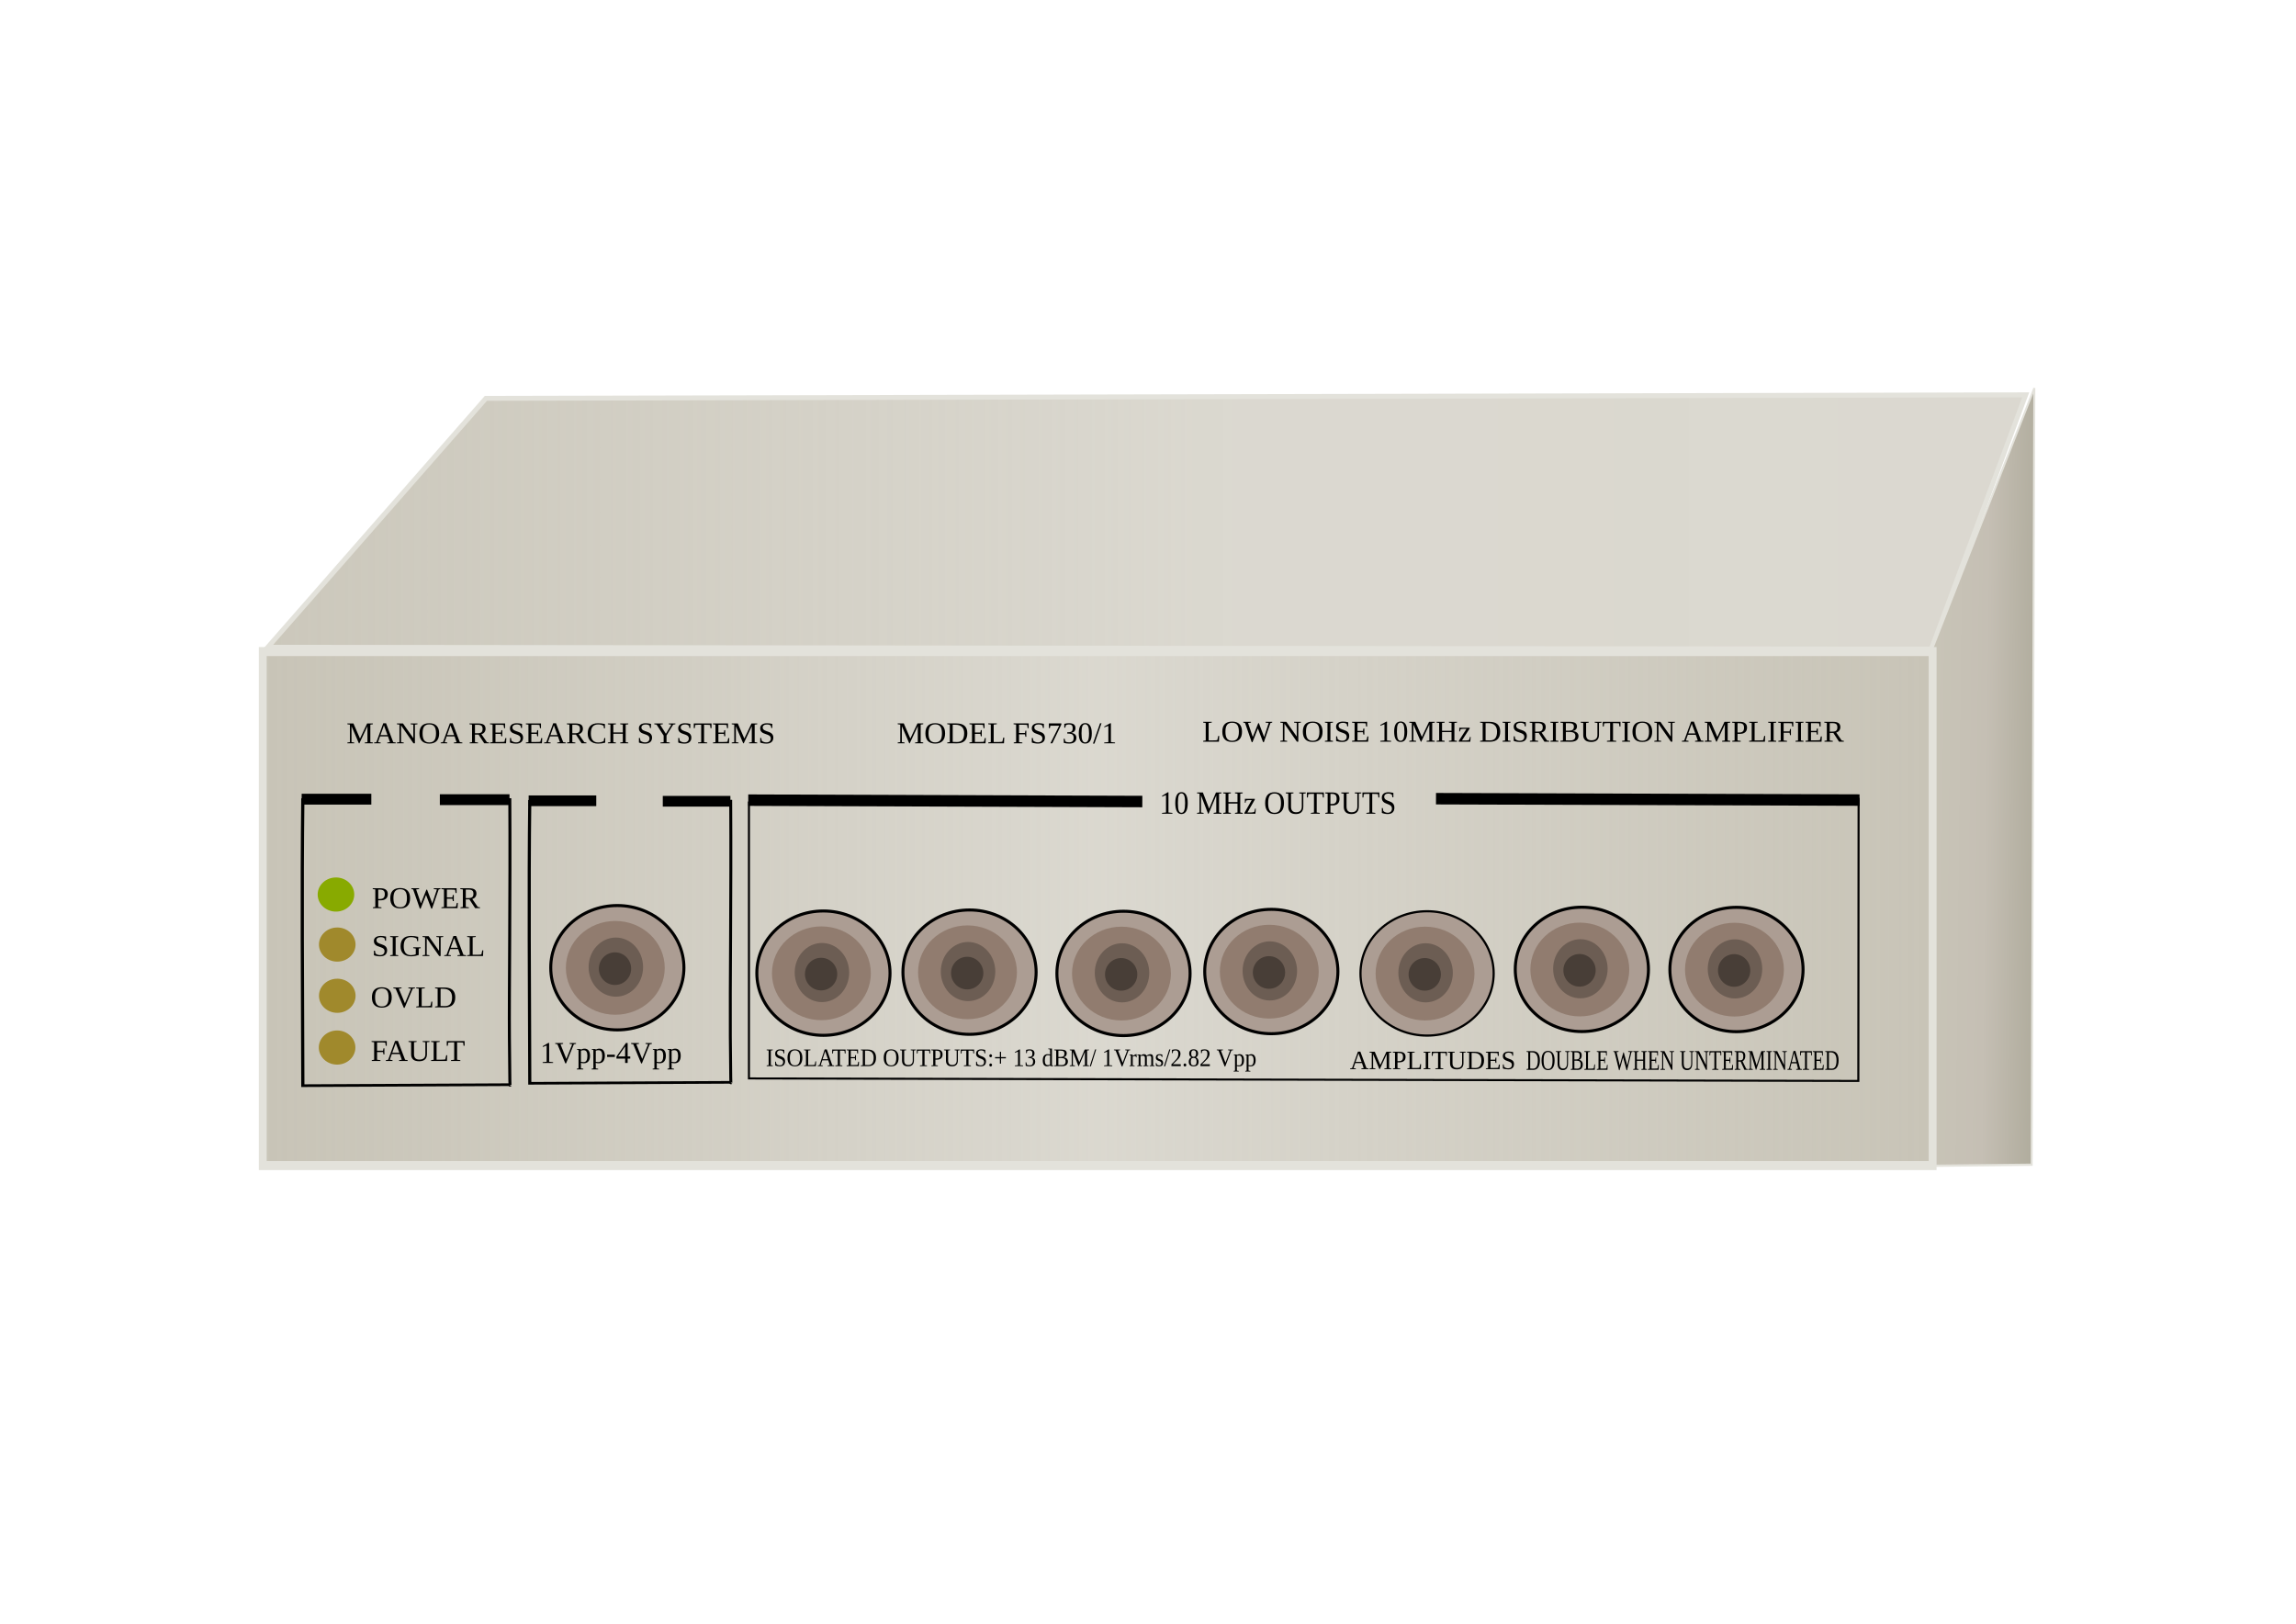
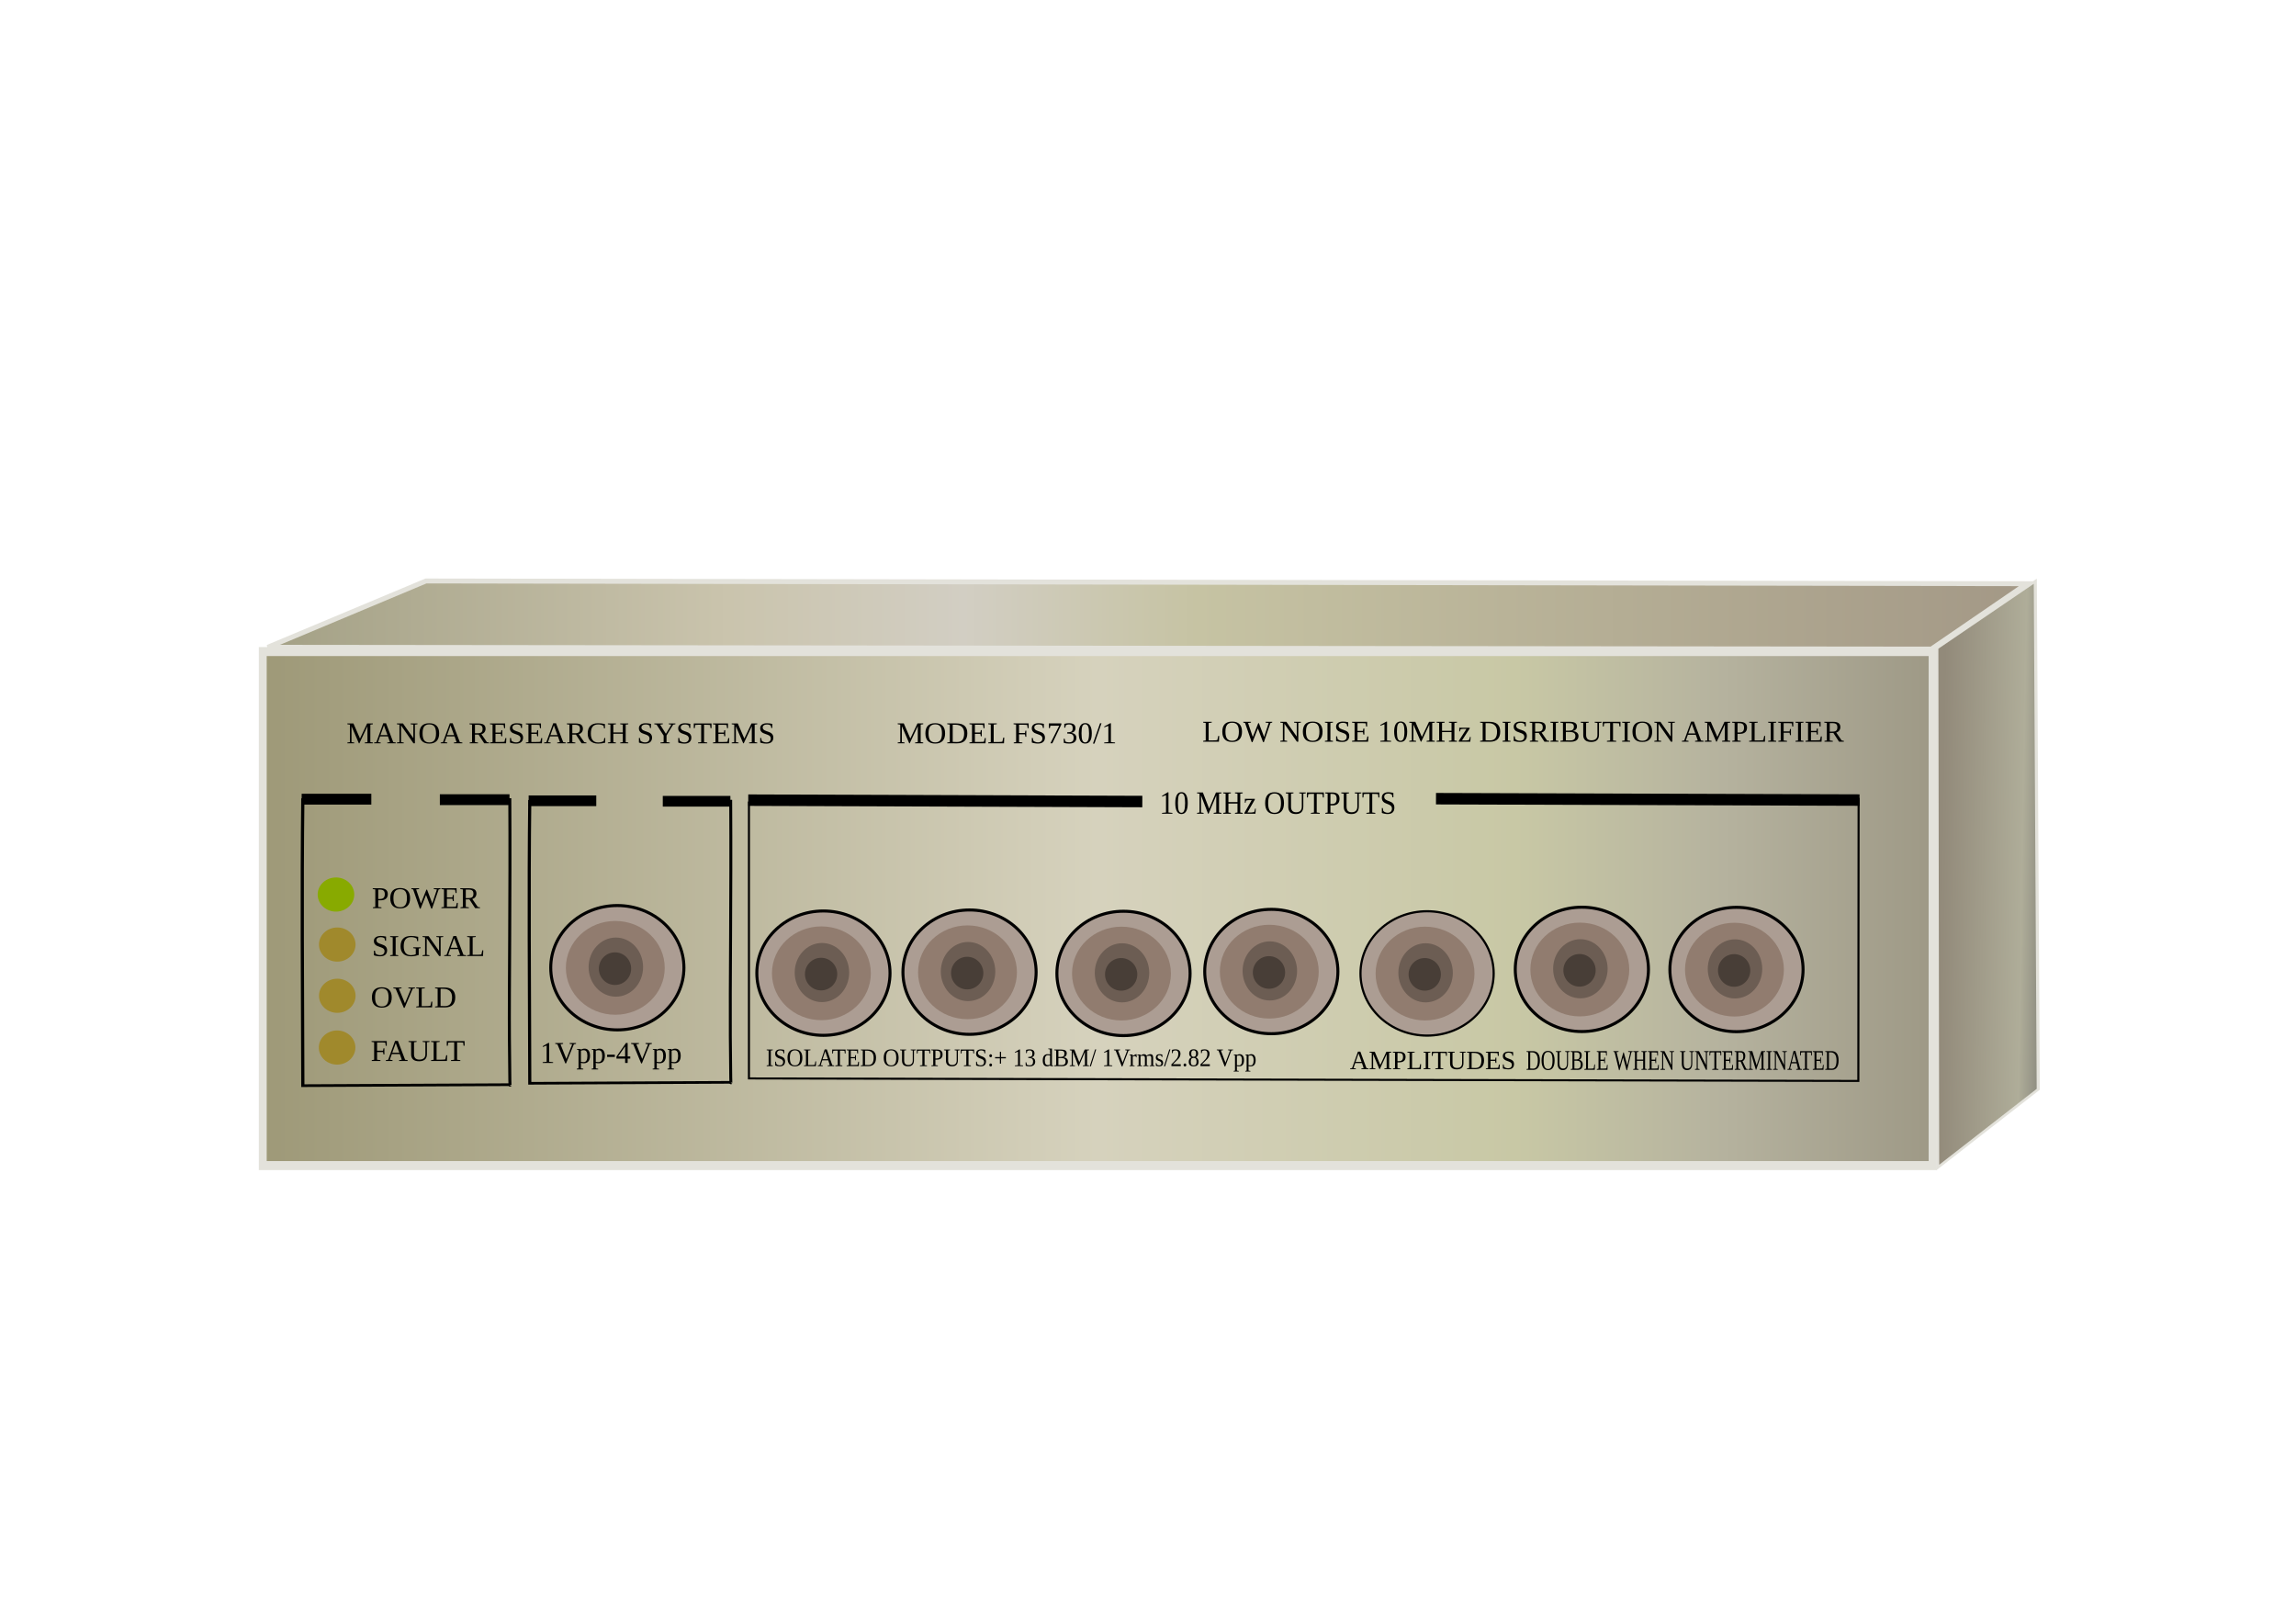
<svg xmlns="http://www.w3.org/2000/svg" xmlns:xlink="http://www.w3.org/1999/xlink" width="297mm" height="210mm" viewBox="0 0 1122.52 793.701" version="1.1" id="schematic-window" xml:space="preserve">
  <defs id="defs1">
    <linearGradient id="linearGradient98">
-       <stop style="stop-color:#c8c4b7;stop-opacity:1;" offset="0" id="stop99" />
-       <stop style="stop-color:#c5bfb4;stop-opacity:1;" offset="0.5" id="stop104" />
-       <stop style="stop-color:#b0ac9d;stop-opacity:1;" offset="1" id="stop100" />
+       <stop style="stop-color:#928a7a;stop-opacity:1;" offset="0" id="stop99" />
+       <stop style="stop-color:#afad99;stop-opacity:1;" offset="0.5" id="stop104" />
+       <stop style="stop-color:#6b6b67;stop-opacity:1;" offset="0.75" id="stop5" />
+       <stop style="stop-color:#7a7a6c;stop-opacity:1;" offset="0.875" id="stop6" />
    </linearGradient>
    <linearGradient id="linearGradient95">
-       <stop style="stop-color:#c8c4b7;stop-opacity:1;" offset="0" id="stop96" />
-       <stop style="stop-color:#c8c4b7;stop-opacity:0.661;" offset="0.5" id="stop98" />
-       <stop style="stop-color:#c8c4b7;stop-opacity:1;" offset="1" id="stop97" />
+       <stop style="stop-color:#9e9978;stop-opacity:1;" offset="0" id="stop96" />
+       <stop style="stop-color:#d6d2bd;stop-opacity:1;" offset="0.5" id="stop98" />
+       <stop style="stop-color:#c8c8a5;stop-opacity:1;" offset="0.75" id="stop8" />
+       <stop style="stop-color:#b5b29e;stop-opacity:1;" offset="0.875" id="stop9" />
+       <stop style="stop-color:#9e9986;stop-opacity:1;" offset="1" id="stop97" />
    </linearGradient>
    <linearGradient id="linearGradient93">
-       <stop style="stop-color:#c8c4b7;stop-opacity:0.937;" offset="0" id="stop93" />
-       <stop style="stop-color:#c8c4b7;stop-opacity:0.661;" offset="0.529" id="stop95" />
-       <stop style="stop-color:#c8c4b7;stop-opacity:0.654;" offset="1" id="stop94" />
+       <stop style="stop-color:#a3a085;stop-opacity:1;" offset="0" id="stop93" />
+       <stop style="stop-color:#cac4ad;stop-opacity:1;" offset="0.264" id="stop1" />
+       <stop style="stop-color:#d2cec3;stop-opacity:1;" offset="0.397" id="stop2" />
+       <stop style="stop-color:#c6c3a3;stop-opacity:1;" offset="0.529" id="stop95" />
+       <stop style="stop-color:#a39886;stop-opacity:1;" offset="1" id="stop94" />
    </linearGradient>
    <linearGradient id="linearGradient7" x1="80.513" x2="80.514" y1="110.91" y2="112.39" gradientTransform="matrix(4.600922,1.7733625e-8,0,16.43847,165.4318,-2418.139)" gradientUnits="userSpaceOnUse" spreadMethod="repeat">
      <stop stop-color="#848484" offset=".205" id="stop33" />
      <stop stop-color="#474747" offset=".622" id="stop34" />
    </linearGradient>
    <clipPath clipPathUnits="userSpaceOnUse" id="clipPath26">
      <path id="path27" style="fill:#ff0000;fill-opacity:1;fill-rule:nonzero;stroke:none" d="M 50.588,648.148 V 750.414 H 210.297 V 648.148 h -61.027 c 1.137,0.056 2.316,0.065 3.033,0.848 4.856,5.302 4.919,7.271 -0.088,8.754 -0.86,0.255 -5.076,-0.293 -5.549,-0.342 -2.781,-0.395 -4.698,-0.613 -7.447,-1.223 -0.45,-0.1 -0.93,-0.148 -1.402,-0.211 0.189,4.509 0.613,9.006 0.955,13.506 0.234,3.699 0.148,1.868 0.258,5.492 0.194,6.425 -5.06,7.775 -7.145,3.799 -1.685,3.499 -6.504,2.816 -7.416,-3.158 l -1.467,-9.615 c -0.621,-4.001 -1.249,-8.001 -1.875,-12.002 -0.368,-0.034 -0.652,-0.07 -0.695,-0.113 -0.109,-0.11 -0.213,-0.224 -0.314,-0.34 -0.397,0.088 -0.767,0.121 -1.002,-0.154 -0.123,-0.144 -0.039,-0.219 0.135,-0.266 -0.607,-0.16 -1.211,-0.328 -1.812,-0.512 -3.122,-0.953 -4.525,-2.792 -4.562,-4.463 z m 78.756,6.773 c 0.212,1.365 0.444,2.827 0.654,4.18 -0.083,-1.375 -0.148,-2.751 -0.195,-4.127 -0.153,-0.017 -0.306,-0.035 -0.459,-0.053 z" />
    </clipPath>
    <linearGradient id="linearGradient99" x1="458.59" x2="458.59" y1="-22.838" y2="70.028" gradientTransform="matrix(5.12278,0,0,3.779565,-1809.992,124.3706)" gradientUnits="userSpaceOnUse" spreadMethod="repeat">
      <stop stop-color="#b3b3b3" offset=".141" id="stop49" />
      <stop stop-color="#d2d2d2" offset=".254" id="stop50" />
      <stop stop-color="#9c9c9c" offset=".511" id="stop51" />
      <stop stop-color="#404040" offset=".793" id="stop52" />
      <stop stop-color="#d0d0d0" offset=".844" id="stop53" />
      <stop stop-color="#989898" offset=".879" id="stop54" />
    </linearGradient>
    <linearGradient id="linearGradient99-9" x1="458.59" x2="458.59" y1="-22.838" y2="70.028" gradientTransform="matrix(3.785589,0,0,3.779565,-762.971,256.2505)" gradientUnits="userSpaceOnUse" spreadMethod="repeat">
      <stop stop-color="#b3b3b3" offset=".141" id="stop49-6" />
      <stop stop-color="#d2d2d2" offset=".254" id="stop50-9" />
      <stop stop-color="#9c9c9c" offset=".511" id="stop51-8" />
      <stop stop-color="#404040" offset=".793" id="stop52-2" />
      <stop stop-color="#d0d0d0" offset=".844" id="stop53-5" />
      <stop stop-color="#989898" offset=".879" id="stop54-5" />
    </linearGradient>
    <linearGradient xlink:href="#linearGradient7" id="linearGradient100" gradientUnits="userSpaceOnUse" gradientTransform="matrix(1.514629,1.7039815e-8,0,16.43847,340.9535,-1714.949)" x1="80.513" y1="110.91" x2="80.514" y2="112.39" spreadMethod="repeat" />
    <linearGradient xlink:href="#linearGradient7" id="linearGradient101" gradientUnits="userSpaceOnUse" gradientTransform="matrix(5.188058,1.7879975e-8,0,16.43846,106.1831,-2409.884)" x1="80.513" y1="110.91" x2="80.514" y2="112.39" spreadMethod="repeat" />
    <linearGradient xlink:href="#linearGradient7" id="linearGradient102" gradientUnits="userSpaceOnUse" gradientTransform="matrix(5.173103,1.7463762e-8,0,16.43847,107.1023,-2185.641)" x1="80.513" y1="110.91" x2="80.514" y2="112.39" spreadMethod="repeat" />
    <linearGradient xlink:href="#linearGradient7" id="linearGradient103" gradientUnits="userSpaceOnUse" gradientTransform="matrix(1.514629,1.7146284e-8,0,16.43847,340.0618,-897.8162)" x1="80.513" y1="110.91" x2="80.514" y2="112.39" spreadMethod="repeat" />
    <linearGradient xlink:href="#linearGradient18" id="linearGradient19" x1="154.416" y1="-39.314" x2="154.416" y2="179.153" gradientUnits="userSpaceOnUse" spreadMethod="repeat" gradientTransform="matrix(3.723034,0,0,3.465328,-41.33067,16.20076)" />
    <linearGradient id="linearGradient18">
      <stop style="stop-color:#d2d2d2;stop-opacity:1;" offset="0.434" id="stop18" />
      <stop style="stop-color:#ffffff;stop-opacity:1;" offset="0.511" id="stop20" />
      <stop style="stop-color:#cdcdcd;stop-opacity:1;" offset="0.587" id="stop19" />
    </linearGradient>
    <linearGradient xlink:href="#linearGradient93" id="linearGradient94" x1="124.243" y1="257.639" x2="988.103" y2="257.639" gradientUnits="userSpaceOnUse" gradientTransform="matrix(0.995397,0,0,0.9921277,4.55088,1.536133)" />
    <linearGradient xlink:href="#linearGradient95" id="linearGradient97" x1="128.469" y1="427.951" x2="939.858" y2="427.951" gradientUnits="userSpaceOnUse" />
    <linearGradient xlink:href="#linearGradient98" id="linearGradient104" x1="939.472" y1="367.667" x2="989.821" y2="367.667" gradientUnits="userSpaceOnUse" gradientTransform="matrix(1.019888,-1.3623051e-4,-1.7717973e-4,1.00525,-16.56043,-3.613937)" />
  </defs>
  <g id="g105" transform="matrix(1.004609,0,0,1.016088,-0.5634755,-6.144857)" style="stroke:#e3e2db;stroke-opacity:1">
-     <path style="fill:url(#linearGradient94);fill-opacity:1;stroke:#e3e2db;stroke-width:2.37;stroke-opacity:1;paint-order:fill markers stroke" d="m 237.024,197.682 -106.171,119.759 809.615,0.868 45.925,-122.322 z" id="path18" />
+     <path style="fill:url(#linearGradient94);fill-opacity:1;stroke:#e3e2db;stroke-width:2.37;stroke-opacity:1;paint-order:fill markers stroke" d="m 207.853,285.544 -77.001,31.897 809.615,0.868 46.437,-31.458 z" id="path18" />
  </g>
-   <g id="g104" transform="matrix(0.9790188,0.01036216,-0.01184869,1.113552,28.09579,-37.42639)" style="stroke:#e3e2db;stroke-opacity:1">
-     <path style="fill:url(#linearGradient104);fill-rule:evenodd;stroke:#e3e2db;stroke-width:0.984;stroke-opacity:1" d="m 989.562,194.782 2.79,340.873 -50.356,0.943 -3.091,-224.506 z" id="path90" />
+   <g id="g104" transform="matrix(1.543975,0.01035614,-0.01868614,1.112906,-497.0717,-36.18408)" style="stroke:#e3e2db;stroke-opacity:1">
+     <path style="fill:url(#linearGradient104);fill-rule:evenodd;stroke:#e3e2db;stroke-width:0.984;stroke-opacity:1" d="m 969.798,278.779 3.636,223.129 -31.438,34.689 -3.02,-228.105 z" id="path90" />
  </g>
  <g id="layer1" transform="matrix(1.006162,0,0,0.9882012,-0.7916605,3.757872)">
    <g id="g106" transform="matrix(1,0,0,1.161508,0,-51.43962)">
      <rect style="fill:url(#linearGradient97);fill-rule:evenodd;stroke:#e3e2db;stroke-width:3.831;stroke-dasharray:none;stroke-opacity:1" id="rect1" width="811.389" height="218.908" x="128.469" y="318.496" ry="0" />
    </g>
    <g id="g4" transform="matrix(1.052599,0,0,1.082559,27.17346,-69.19027)">
      <ellipse style="fill:#000000;fill-opacity:1;fill-rule:evenodd;stroke:none;stroke-width:0.138;stroke-opacity:0.995" id="path5-3" cx="263.964" cy="505.729" rx="2.47" ry="2.388" transform="matrix(1.080974,0,0,0.9990822,-22.55641,-2.330837)" />
      <ellipse style="fill:#ac9d93;fill-opacity:1;fill-rule:evenodd;stroke:#000000;stroke-width:1.383;stroke-opacity:1" id="path2" cx="259.909" cy="502.584" rx="30.742" ry="28.413" />
      <ellipse style="fill:#917c6f;fill-opacity:1;fill-rule:evenodd;stroke:none;stroke-width:1.035;stroke-opacity:0.995" id="path2-1" cx="258.972" cy="502.646" rx="22.824" ry="21.426" />
      <ellipse style="fill:#6c5d53;fill-opacity:1;fill-rule:evenodd;stroke:none;stroke-width:0.61;stroke-opacity:0.995" id="path2-7" cx="259.225" cy="502.306" rx="12.576" ry="13.508" />
      <ellipse style="fill:#483e37;fill-opacity:1;fill-rule:evenodd;stroke:none;stroke-width:0.349;stroke-opacity:0.995" id="path2-2" cx="258.831" cy="503.015" rx="7.453" ry="7.453" />
    </g>
    <g id="g78-7" transform="matrix(1.001021,0,0,0.8683362,115.3471,41.81235)" style="fill:none">
      <path style="fill:none;fill-opacity:1;fill-rule:evenodd;stroke:#000000;stroke-width:6.081;stroke-dasharray:none;stroke-opacity:1" d="m 207.282,403.915 h 32.819 v 0" id="path77-1-3" />
      <path style="fill:none;fill-opacity:1;fill-rule:evenodd;stroke:#000000;stroke-width:6.081;stroke-dasharray:none;stroke-opacity:1" d="m 142.171,403.64 h 32.819 v 0" id="path77-3" />
      <path style="fill:none;fill-opacity:1;fill-rule:evenodd;stroke:#000000;stroke-width:1.413;stroke-dasharray:none;stroke-opacity:1" d="m 240.386,564.413 c -0.072,0.131 -0.144,0.262 -0.325,-26.435 -0.18,-26.697 0.471,-81.351 0.183,-134.875" id="path75-5" />
      <path style="fill:none;fill-opacity:1;fill-rule:evenodd;stroke:#000000;stroke-width:1.89;stroke-dasharray:none;stroke-opacity:1" d="M 240.577,563.843 Z" id="path74-9" />
      <path style="fill:none;fill-opacity:1;fill-rule:evenodd;stroke:#000000;stroke-width:1.51;stroke-dasharray:none;stroke-opacity:1" d="m 142.718,403.192 c -0.558,50.981 -0.134,106.914 0,161.387 v 0 l 97.621,-0.555 v 0" id="path73-9" />
    </g>
    <g id="g78-7-1" transform="matrix(1.03117,0,0,0.8805327,0.7698193,36.09782)" style="fill:none">
      <path style="fill:none;fill-opacity:1;fill-rule:evenodd;stroke:#000000;stroke-width:6.081;stroke-dasharray:none;stroke-opacity:1" d="m 207.282,403.915 h 32.819 v 0" id="path77-1-3-6" />
      <path style="fill:none;fill-opacity:1;fill-rule:evenodd;stroke:#000000;stroke-width:6.081;stroke-dasharray:none;stroke-opacity:1" d="m 142.171,403.64 h 32.819 v 0" id="path77-3-4" />
      <path style="fill:none;fill-opacity:1;fill-rule:evenodd;stroke:#000000;stroke-width:1.413;stroke-dasharray:none;stroke-opacity:1" d="m 240.386,564.413 c -0.072,0.131 -0.144,0.262 -0.325,-26.435 -0.18,-26.697 0.471,-81.351 0.183,-134.875" id="path75-5-0" />
      <path style="fill:none;fill-opacity:1;fill-rule:evenodd;stroke:#000000;stroke-width:1.51;stroke-dasharray:none;stroke-opacity:1" d="m 142.718,403.192 c -0.558,50.981 -0.134,106.914 0,161.387 v 0 l 97.621,-0.555 v 0" id="path73-9-1" />
    </g>
    <g id="g133" transform="translate(1.504694,-31.84652)">
      <path style="fill:#a0892c;fill-opacity:1;fill-rule:evenodd;stroke:none;stroke-width:0.555;stroke-dasharray:none;stroke-opacity:1" id="path85-8-5" d="m 172.057,520.611 a 8.889,8.442 0 0 1 -8.666,8.439 8.889,8.442 0 0 1 -9.101,-8.016 8.889,8.442 0 0 1 8.209,-8.842 8.889,8.442 0 0 1 9.514,7.571" />
      <path style="fill:#a0892c;fill-opacity:1;fill-rule:evenodd;stroke:none;stroke-width:0.555;stroke-dasharray:none;stroke-opacity:1" id="path85-8-4" d="m 171.97,546.218 a 8.889,8.442 0 0 1 -8.666,8.439 8.889,8.442 0 0 1 -9.101,-8.016 8.889,8.442 0 0 1 8.209,-8.842 8.889,8.442 0 0 1 9.514,7.571" />
      <path style="fill:#a0892c;fill-opacity:1;fill-rule:evenodd;stroke:none;stroke-width:0.555;stroke-dasharray:none;stroke-opacity:1" id="path85-8" d="m 172.046,495.278 a 8.889,8.442 0 0 1 -8.666,8.439 8.889,8.442 0 0 1 -9.101,-8.016 8.889,8.442 0 0 1 8.209,-8.842 8.889,8.442 0 0 1 9.514,7.571" />
      <path style="fill:#88aa00;fill-opacity:1;fill-rule:evenodd;stroke:none;stroke-width:0.555;stroke-dasharray:none;stroke-opacity:1" id="path85" d="m 171.419,470.535 a 8.889,8.442 0 0 1 -8.666,8.439 8.889,8.442 0 0 1 -9.101,-8.016 8.889,8.442 0 0 1 8.209,-8.842 8.889,8.442 0 0 1 9.514,7.571" />
      <text xml:space="preserve" style="font-size:15.015px;line-height:0;text-align:start;writing-mode:lr-tb;direction:ltr;text-anchor:start;fill:#a0892c;fill-opacity:1;fill-rule:evenodd;stroke:none;stroke-width:0.756;stroke-dasharray:none;stroke-opacity:1" x="179.396" y="552.855" id="text90">
        <tspan id="tspan90" x="179.396" y="552.855" style="fill:#000000;stroke-width:0.756;stroke-dasharray:none">FAULT</tspan>
      </text>
      <text xml:space="preserve" style="font-size:15.015px;line-height:0;text-align:start;writing-mode:lr-tb;direction:ltr;text-anchor:start;fill:#a0892c;fill-opacity:1;fill-rule:evenodd;stroke:none;stroke-width:0.756;stroke-dasharray:none;stroke-opacity:1" x="179.396" y="526.34" id="text89">
        <tspan id="tspan89" x="179.396" y="526.34" style="fill:#000000;stroke-width:0.756;stroke-dasharray:none">OVLD</tspan>
      </text>
      <text xml:space="preserve" style="font-size:15.015px;line-height:0;text-align:start;writing-mode:lr-tb;direction:ltr;text-anchor:start;fill:#a0892c;fill-opacity:1;fill-rule:evenodd;stroke:none;stroke-width:0.756;stroke-dasharray:none;stroke-opacity:1" x="179.96" y="500.954" id="text88">
        <tspan id="tspan88" x="179.96" y="500.954" style="fill:#000000;stroke-width:0.756;stroke-dasharray:none">SIGNAL</tspan>
      </text>
      <text xml:space="preserve" style="font-size:15.015px;line-height:0;text-align:start;writing-mode:lr-tb;direction:ltr;text-anchor:start;fill:#a0892c;fill-opacity:1;fill-rule:evenodd;stroke:none;stroke-width:0.756;stroke-dasharray:none;stroke-opacity:1" x="179.96" y="477.26" id="text86">
        <tspan id="tspan86" x="179.96" y="477.26" style="fill:#000000;stroke-width:0.756;stroke-dasharray:none">POWER</tspan>
      </text>
    </g>
    <g id="g4-3" transform="matrix(1.052599,0,0,1.082559,127.3158,-66.50193)">
      <ellipse style="fill:#000000;fill-opacity:1;fill-rule:evenodd;stroke:none;stroke-width:0.138;stroke-opacity:0.995" id="path5-3-7" cx="263.964" cy="505.729" rx="2.47" ry="2.388" transform="matrix(1.080974,0,0,0.9990822,-22.55641,-2.330837)" />
      <ellipse style="fill:#ac9d93;fill-opacity:1;fill-rule:evenodd;stroke:#000000;stroke-width:1.383;stroke-opacity:1" id="path2-4" cx="259.909" cy="502.584" rx="30.742" ry="28.413" />
      <ellipse style="fill:#917c6f;fill-opacity:1;fill-rule:evenodd;stroke:none;stroke-width:1.035;stroke-opacity:0.995" id="path2-1-3" cx="258.972" cy="502.646" rx="22.824" ry="21.426" />
      <ellipse style="fill:#6c5d53;fill-opacity:1;fill-rule:evenodd;stroke:none;stroke-width:0.61;stroke-opacity:0.995" id="path2-7-8" cx="259.225" cy="502.306" rx="12.576" ry="13.508" />
      <ellipse style="fill:#483e37;fill-opacity:1;fill-rule:evenodd;stroke:none;stroke-width:0.349;stroke-opacity:0.995" id="path2-2-0" cx="258.831" cy="503.015" rx="7.453" ry="7.453" />
    </g>
    <g id="g4-6" transform="matrix(1.052599,0,0,1.082559,198.3106,-66.99842)">
      <ellipse style="fill:#000000;fill-opacity:1;fill-rule:evenodd;stroke:none;stroke-width:0.138;stroke-opacity:0.995" id="path5-3-8" cx="263.964" cy="505.729" rx="2.47" ry="2.388" transform="matrix(1.080974,0,0,0.9990822,-22.55641,-2.330837)" />
      <ellipse style="fill:#ac9d93;fill-opacity:1;fill-rule:evenodd;stroke:#000000;stroke-width:1.383;stroke-opacity:1" id="path2-19" cx="259.909" cy="502.584" rx="30.742" ry="28.413" />
      <ellipse style="fill:#917c6f;fill-opacity:1;fill-rule:evenodd;stroke:none;stroke-width:1.035;stroke-opacity:0.995" id="path2-1-8" cx="258.972" cy="502.646" rx="22.824" ry="21.426" />
      <ellipse style="fill:#6c5d53;fill-opacity:1;fill-rule:evenodd;stroke:none;stroke-width:0.61;stroke-opacity:0.995" id="path2-7-9" cx="259.225" cy="502.306" rx="12.576" ry="13.508" />
      <ellipse style="fill:#483e37;fill-opacity:1;fill-rule:evenodd;stroke:none;stroke-width:0.349;stroke-opacity:0.995" id="path2-2-7" cx="258.831" cy="503.015" rx="7.453" ry="7.453" />
    </g>
    <g id="g4-2" transform="matrix(1.052599,0,0,1.082559,273.1225,-66.3652)">
      <ellipse style="fill:#000000;fill-opacity:1;fill-rule:evenodd;stroke:none;stroke-width:0.138;stroke-opacity:0.995" id="path5-3-89" cx="263.964" cy="505.729" rx="2.47" ry="2.388" transform="matrix(1.080974,0,0,0.9990822,-22.55641,-2.330837)" />
      <ellipse style="fill:#ac9d93;fill-opacity:1;fill-rule:evenodd;stroke:#000000;stroke-width:1.383;stroke-opacity:1" id="path2-0" cx="259.909" cy="502.584" rx="30.742" ry="28.413" />
      <ellipse style="fill:#917c6f;fill-opacity:1;fill-rule:evenodd;stroke:none;stroke-width:1.035;stroke-opacity:0.995" id="path2-1-7" cx="258.972" cy="502.646" rx="22.824" ry="21.426" />
      <ellipse style="fill:#6c5d53;fill-opacity:1;fill-rule:evenodd;stroke:none;stroke-width:0.61;stroke-opacity:0.995" id="path2-7-81" cx="259.225" cy="502.306" rx="12.576" ry="13.508" />
      <ellipse style="fill:#483e37;fill-opacity:1;fill-rule:evenodd;stroke:none;stroke-width:0.349;stroke-opacity:0.995" id="path2-2-5" cx="258.831" cy="503.015" rx="7.453" ry="7.453" />
    </g>
    <g id="g4-24" transform="matrix(1.052599,0,0,1.082559,344.9508,-67.30699)">
      <ellipse style="fill:#000000;fill-opacity:1;fill-rule:evenodd;stroke:none;stroke-width:0.138;stroke-opacity:0.995" id="path5-3-2" cx="263.964" cy="505.729" rx="2.47" ry="2.388" transform="matrix(1.080974,0,0,0.9990822,-22.55641,-2.330837)" />
      <ellipse style="fill:#ac9d93;fill-opacity:1;fill-rule:evenodd;stroke:#000000;stroke-width:1.383;stroke-opacity:1" id="path2-5" cx="259.909" cy="502.584" rx="30.742" ry="28.413" />
      <ellipse style="fill:#917c6f;fill-opacity:1;fill-rule:evenodd;stroke:none;stroke-width:1.035;stroke-opacity:0.995" id="path2-1-86" cx="258.972" cy="502.646" rx="22.824" ry="21.426" />
      <ellipse style="fill:#6c5d53;fill-opacity:1;fill-rule:evenodd;stroke:none;stroke-width:0.61;stroke-opacity:0.995" id="path2-7-2" cx="259.225" cy="502.306" rx="12.576" ry="13.508" />
      <ellipse style="fill:#483e37;fill-opacity:1;fill-rule:evenodd;stroke:none;stroke-width:0.349;stroke-opacity:0.995" id="path2-2-6" cx="258.831" cy="503.015" rx="7.453" ry="7.453" />
    </g>
    <g id="g4-246" transform="matrix(1.052599,0,0,1.082559,420.6365,-66.37136)" style="stroke-width:0.998;stroke-dasharray:none">
      <ellipse style="fill:#000000;fill-opacity:1;fill-rule:evenodd;stroke:none;stroke-width:0.961;stroke-dasharray:none;stroke-opacity:0.995" id="path5-3-1" cx="263.964" cy="505.729" rx="2.47" ry="2.388" transform="matrix(1.080974,0,0,0.9990822,-22.55641,-2.330837)" />
      <ellipse style="fill:#ac9d93;fill-opacity:1;fill-rule:evenodd;stroke:#000000;stroke-width:0.998;stroke-dasharray:none;stroke-opacity:1" id="path2-8" cx="259.909" cy="502.584" rx="30.742" ry="28.413" />
      <ellipse style="fill:#917c6f;fill-opacity:1;fill-rule:evenodd;stroke:none;stroke-width:0.998;stroke-dasharray:none;stroke-opacity:0.995" id="path2-1-2" cx="258.972" cy="502.646" rx="22.824" ry="21.426" />
      <ellipse style="fill:#6c5d53;fill-opacity:1;fill-rule:evenodd;stroke:none;stroke-width:0.998;stroke-dasharray:none;stroke-opacity:0.995" id="path2-7-1" cx="259.225" cy="502.306" rx="12.576" ry="13.508" />
      <ellipse style="fill:#483e37;fill-opacity:1;fill-rule:evenodd;stroke:none;stroke-width:0.998;stroke-dasharray:none;stroke-opacity:0.995" id="path2-2-1" cx="258.831" cy="503.015" rx="7.453" ry="7.453" />
    </g>
    <g id="g4-29" transform="matrix(1.052599,0,0,1.082559,495.8454,-68.37263)">
      <ellipse style="fill:#000000;fill-opacity:1;fill-rule:evenodd;stroke:none;stroke-width:0.138;stroke-opacity:0.995" id="path5-3-5" cx="263.964" cy="505.729" rx="2.47" ry="2.388" transform="matrix(1.080974,0,0,0.9990822,-22.55641,-2.330837)" />
      <ellipse style="fill:#ac9d93;fill-opacity:1;fill-rule:evenodd;stroke:#000000;stroke-width:1.383;stroke-opacity:1" id="path2-20" cx="259.909" cy="502.584" rx="30.742" ry="28.413" />
      <ellipse style="fill:#917c6f;fill-opacity:1;fill-rule:evenodd;stroke:none;stroke-width:1.035;stroke-opacity:0.995" id="path2-1-0" cx="258.972" cy="502.646" rx="22.824" ry="21.426" />
      <ellipse style="fill:#6c5d53;fill-opacity:1;fill-rule:evenodd;stroke:none;stroke-width:0.61;stroke-opacity:0.995" id="path2-7-3" cx="259.225" cy="502.306" rx="12.576" ry="13.508" />
      <ellipse style="fill:#483e37;fill-opacity:1;fill-rule:evenodd;stroke:none;stroke-width:0.349;stroke-opacity:0.995" id="path2-2-9" cx="258.831" cy="503.015" rx="7.453" ry="7.453" />
    </g>
    <g id="g4-29-5" transform="matrix(1.052599,0,0,1.082559,570.9752,-68.30669)">
      <ellipse style="fill:#000000;fill-opacity:1;fill-rule:evenodd;stroke:none;stroke-width:0.138;stroke-opacity:0.995" id="path5-3-5-5" cx="263.964" cy="505.729" rx="2.47" ry="2.388" transform="matrix(1.080974,0,0,0.9990822,-22.55641,-2.330837)" />
      <ellipse style="fill:#ac9d93;fill-opacity:1;fill-rule:evenodd;stroke:#000000;stroke-width:1.383;stroke-opacity:1" id="path2-20-3" cx="259.909" cy="502.584" rx="30.742" ry="28.413" />
      <ellipse style="fill:#917c6f;fill-opacity:1;fill-rule:evenodd;stroke:none;stroke-width:1.035;stroke-opacity:0.995" id="path2-1-0-2" cx="258.972" cy="502.646" rx="22.824" ry="21.426" />
      <ellipse style="fill:#6c5d53;fill-opacity:1;fill-rule:evenodd;stroke:none;stroke-width:0.61;stroke-opacity:0.995" id="path2-7-3-8" cx="259.225" cy="502.306" rx="12.576" ry="13.508" />
      <ellipse style="fill:#483e37;fill-opacity:1;fill-rule:evenodd;stroke:none;stroke-width:0.349;stroke-opacity:0.995" id="path2-2-9-2" cx="258.831" cy="503.015" rx="7.453" ry="7.453" />
    </g>
    <g id="g130" transform="translate(1.504694,-30.52907)">
      <text xml:space="preserve" style="font-size:14.717px;line-height:0;text-align:start;writing-mode:lr-tb;direction:ltr;text-anchor:start;fill:#000000;fill-opacity:1;fill-rule:evenodd;stroke:none;stroke-width:0.756;stroke-dasharray:none;stroke-opacity:1" x="267.007" y="541.535" id="text91" transform="scale(0.9801107,1.020293)">
        <tspan x="267.007" y="541.535" id="tspan108" style="stroke-width:0.756;stroke-dasharray:none">1Vpp-4Vpp</tspan>
        <tspan x="267.007" y="541.535" id="tspan106" style="stroke-width:0.756;stroke-dasharray:none" />
        <tspan x="267.007" y="541.535" id="tspan107" style="stroke-width:0.756;stroke-dasharray:none" />
        <tspan x="267.007" y="541.535" id="tspan105" style="stroke-width:0.756;stroke-dasharray:none" />
        <tspan x="267.007" y="541.535" id="tspan103" style="stroke-width:0.756;stroke-dasharray:none" />
        <tspan x="267.007" y="541.535" id="tspan104" style="stroke-width:0.756;stroke-dasharray:none" />
        <tspan x="267.007" y="541.535" id="tspan95" style="stroke-width:0.756;stroke-dasharray:none" />
        <tspan x="267.007" y="541.535" id="tspan93" style="stroke-width:0.756;stroke-dasharray:none" />
        <tspan x="267.007" y="541.535" id="tspan94" style="stroke-width:0.756;stroke-dasharray:none" />
        <tspan x="267.007" y="541.535" id="tspan92" style="stroke-width:0.756;stroke-dasharray:none" />
      </text>
    </g>
    <g id="g131" transform="matrix(0.9949211,0,0,1,82.77181,-104.0777)">
      <text xml:space="preserve" style="font-size:15.015px;line-height:0;text-align:start;writing-mode:lr-tb;direction:ltr;text-anchor:start;fill:#000000;fill-opacity:1;fill-rule:evenodd;stroke:none;stroke-width:0.964;stroke-dasharray:none;stroke-opacity:1" x="504.774" y="467.148" id="text98">
        <tspan id="tspan98" x="504.774" y="467.148">LOW NOISE 10MHz DISRIBUTION AMPLIFIER</tspan>
      </text>
      <text xml:space="preserve" style="font-size:15.015px;line-height:0;text-align:start;writing-mode:lr-tb;direction:ltr;text-anchor:start;fill:#000000;fill-opacity:1;fill-rule:evenodd;stroke:none;stroke-width:0.964;stroke-dasharray:none;stroke-opacity:1" x="355.584" y="467.945" id="text97">
        <tspan id="tspan97" x="355.584" y="467.945">MODEL FS730/1</tspan>
      </text>
      <text xml:space="preserve" style="font-size:15.015px;line-height:0;text-align:start;writing-mode:lr-tb;direction:ltr;text-anchor:start;fill:#000000;fill-opacity:1;fill-rule:evenodd;stroke:none;stroke-width:0.964;stroke-dasharray:none;stroke-opacity:1" x="86.803" y="467.965" id="text96">
        <tspan id="tspan96" x="86.803" y="467.965">MANOA RESEARCH SYSTEMS</tspan>
      </text>
    </g>
    <g id="g132" transform="translate(0.8232671,-30.48366)">
      <text xml:space="preserve" style="font-size:11.897px;line-height:0;text-align:start;writing-mode:lr-tb;direction:ltr;text-anchor:start;fill:#008000;fill-opacity:1;fill-rule:evenodd;stroke:none;stroke-width:0.756;stroke-dasharray:none;stroke-opacity:1" x="391.733" y="526.274" id="text111" transform="scale(0.9498796,1.052765)">
        <tspan id="tspan111" x="391.733" y="526.274" style="fill:#000000;stroke-width:0.756;stroke-dasharray:none">ISOLATED OUTPUTS:+ 13 dBM/ 1Vrms/2.82 Vpp</tspan>
      </text>
      <text xml:space="preserve" style="font-size:12.908px;line-height:0;text-align:start;writing-mode:lr-tb;direction:ltr;text-anchor:start;fill:#000000;fill-opacity:1;fill-rule:evenodd;stroke:none;stroke-width:0.758;stroke-dasharray:none;stroke-opacity:1" x="665.81" y="547.248" id="text112" transform="scale(0.9851072,1.015118)">
        <tspan id="tspan112" x="665.81" y="547.248" style="fill:#000000;fill-opacity:1;stroke-width:0.758;stroke-dasharray:none">AMPLITUDES</tspan>
      </text>
      <text xml:space="preserve" style="font-size:15.148px;line-height:0;text-align:start;writing-mode:lr-tb;direction:ltr;text-anchor:start;fill:#000000;fill-opacity:1;fill-rule:evenodd;stroke:none;stroke-width:0.971;stroke-dasharray:none;stroke-opacity:1" x="597.624" y="404.594" id="text99" transform="scale(0.9426571,1.060831)">
        <tspan id="tspan99" x="597.624" y="404.594" style="stroke-width:0.971;stroke-dasharray:none">10 MHz OUTPUTS</tspan>
      </text>
      <text xml:space="preserve" style="font-size:12.431px;line-height:0;text-align:start;writing-mode:lr-tb;direction:ltr;text-anchor:start;white-space:pre;inline-size:207.937;display:inline;fill:#000000;fill-opacity:1;fill-rule:evenodd;stroke:none;stroke-width:0.802;stroke-dasharray:none;stroke-opacity:1" x="1005.762" y="410.651" id="text134" transform="matrix(0.7972255,0,0,1.138293,-60.37368,88.43895)">
-         <tspan x="1005.762" y="410.651" id="tspan1">DOUBLE WHEN UNTERMINATED</tspan>
+         <tspan x="1005.762" y="410.651" id="tspan2">DOUBLE WHEN UNTERMINATED</tspan>
      </text>
      <text xml:space="preserve" style="font-size:15.015px;line-height:0;text-align:start;writing-mode:lr-tb;direction:ltr;text-anchor:start;fill:none;fill-opacity:1;fill-rule:evenodd;stroke:#000000;stroke-width:5.669;stroke-dasharray:none;stroke-opacity:1" x="646.831" y="644.786" id="text137">
        <tspan id="tspan137" x="646.831" y="644.786" />
      </text>
      <text xml:space="preserve" style="font-size:15.015px;line-height:0;text-align:start;writing-mode:lr-tb;direction:ltr;text-anchor:start;fill:none;fill-opacity:1;fill-rule:evenodd;stroke:#000000;stroke-width:5.669;stroke-dasharray:none;stroke-opacity:1" x="589.973" y="625.513" id="text138">
        <tspan id="tspan138" x="589.973" y="625.513" />
      </text>
      <text xml:space="preserve" style="font-size:15.015px;line-height:0;text-align:start;writing-mode:lr-tb;direction:ltr;text-anchor:start;fill:#000000;fill-opacity:1;fill-rule:evenodd;stroke:none;stroke-width:0.971;stroke-dasharray:none;stroke-opacity:1" x="605.874" y="629.849" id="text139">
        <tspan id="tspan139" x="605.874" y="629.849" />
      </text>
    </g>
    <g id="g137" transform="translate(1.504694,-31.84652)" style="stroke-width:1.002;stroke-dasharray:none">
      <path style="fill:none;fill-opacity:1;fill-rule:evenodd;stroke:#000000;stroke-width:5.669;stroke-dasharray:none;stroke-opacity:1" d="m 697.045,423.123 205.793,0.681 v 0" id="path137-1" />
      <path style="fill:none;fill-opacity:1;fill-rule:evenodd;stroke:#000000;stroke-width:5.669;stroke-dasharray:none;stroke-opacity:1" d="m 362.86,423.847 191.481,0.681 v 0" id="path137" />
      <path style="fill:none;fill-opacity:1;fill-rule:evenodd;stroke:#000000;stroke-width:1.002;stroke-dasharray:none;stroke-opacity:1" d="M 365.245,423.166 Z" id="path136" />
      <path style="fill:none;fill-opacity:1;fill-rule:evenodd;stroke:#000000;stroke-width:1.002;stroke-dasharray:none;stroke-opacity:1" d="m 363.2,424.529 v 136.967 l 539.063,1.239 0.133,-140" id="path135" />
    </g>
  </g>
</svg>
